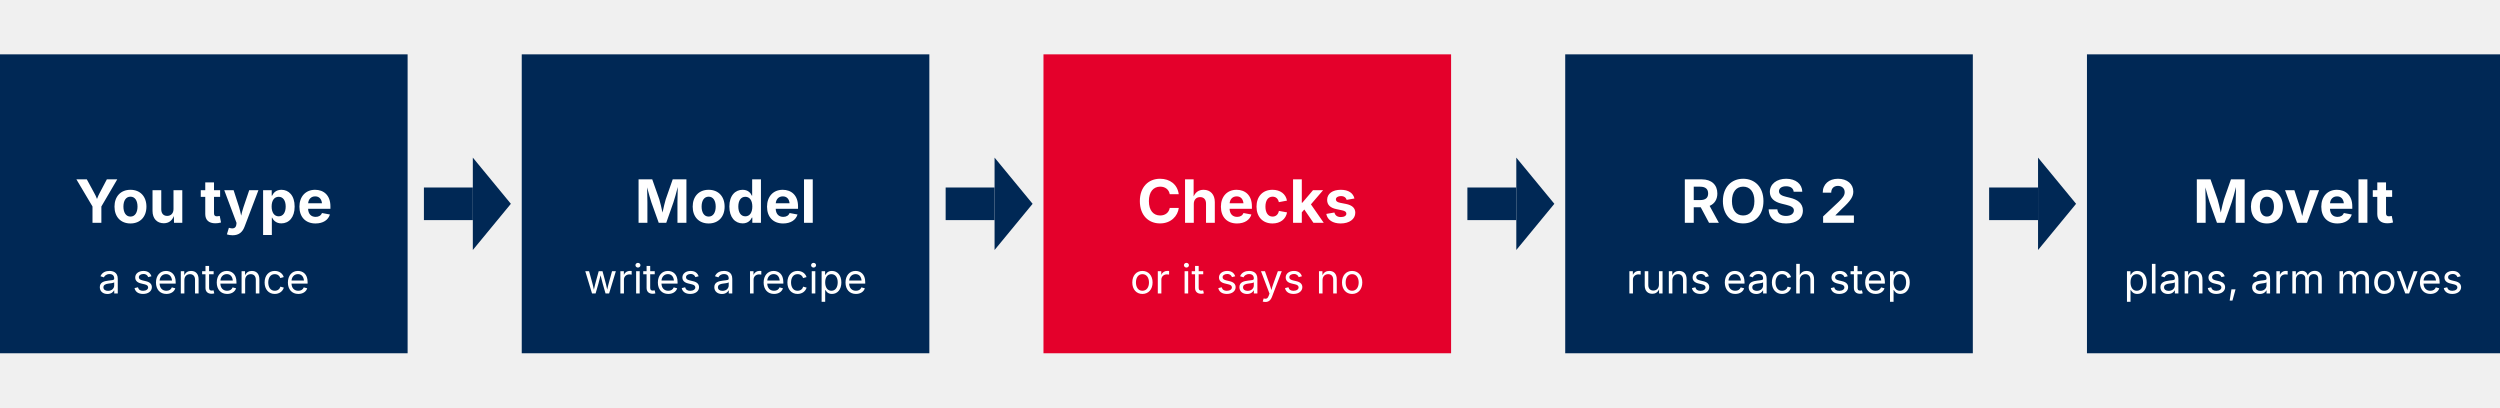
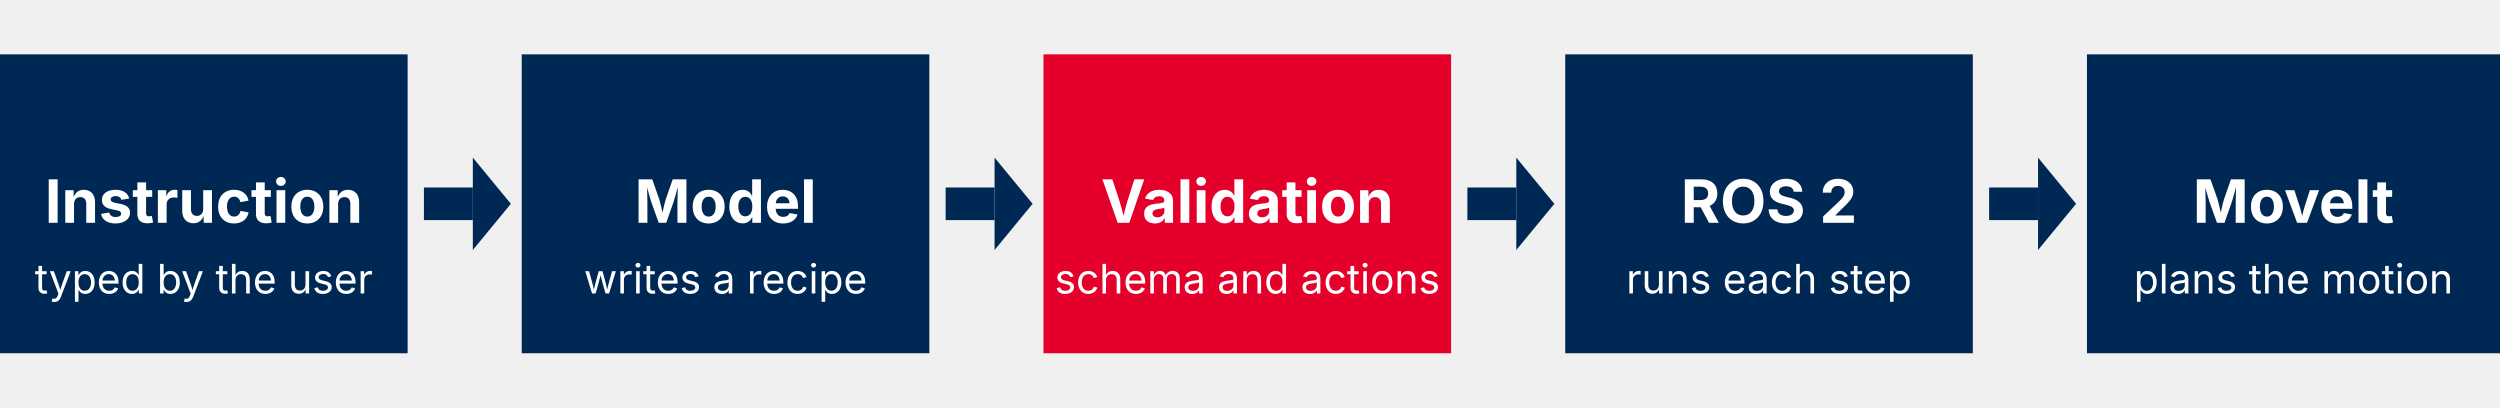
- <svg xmlns="http://www.w3.org/2000/svg" viewBox="0 0 920 150" font-family="Inter, Arial, sans-serif" role="img" aria-label="You type a sentence, the model writes a recipe, checks run, ROS 2 nodes execute it, MoveIt plans and the arm moves">
+ <svg xmlns="http://www.w3.org/2000/svg" viewBox="0 0 920 150" font-family="Inter, Arial, sans-serif" role="img" aria-label="An instruction is typed, the model writes a recipe, the recipe is validated, ROS 2 runs each step, and MoveIt plans the arm movement">
  <g font-weight="700" font-size="22" fill="#fff" text-anchor="middle">
    <rect x="0" y="20" width="150" height="110" fill="#002855" />
-     <text x="75" y="82">You type</text>
-     <text x="75" y="108" font-size="15" font-weight="400">a sentence</text>
+     <text x="75" y="82">Instruction</text>
+     <text x="75" y="108" font-size="15" font-weight="400">typed by the user</text>
    <rect x="192" y="20" width="150" height="110" fill="#002855" />
    <text x="267" y="82">Model</text>
    <text x="267" y="108" font-size="15" font-weight="400">writes a recipe</text>
    <rect x="384" y="20" width="150" height="110" fill="#E4002B" />
-     <text x="459" y="82">Checks</text>
-     <text x="459" y="108" font-size="15" font-weight="400">or it says no</text>
+     <text x="459" y="82">Validation</text>
+     <text x="459" y="108" font-size="15" font-weight="400">schema and actions</text>
    <rect x="576" y="20" width="150" height="110" fill="#002855" />
    <text x="651" y="82">ROS 2</text>
    <text x="651" y="108" font-size="15" font-weight="400">runs each step</text>
    <rect x="768" y="20" width="152" height="110" fill="#002855" />
    <text x="844" y="82">MoveIt</text>
-     <text x="844" y="108" font-size="15" font-weight="400">plans, arm moves</text>
+     <text x="844" y="108" font-size="15" font-weight="400">plans the motion</text>
  </g>
  <g fill="#002855">
    <path d="M156 69h18v12h-18z" />
    <path d="M174 58l14 17-14 17z" />
    <path d="M348 69h18v12h-18z" />
    <path d="M366 58l14 17-14 17z" />
    <path d="M540 69h18v12h-18z" />
    <path d="M558 58l14 17-14 17z" />
    <path d="M732 69h18v12h-18z" />
    <path d="M750 58l14 17-14 17z" />
  </g>
</svg>
